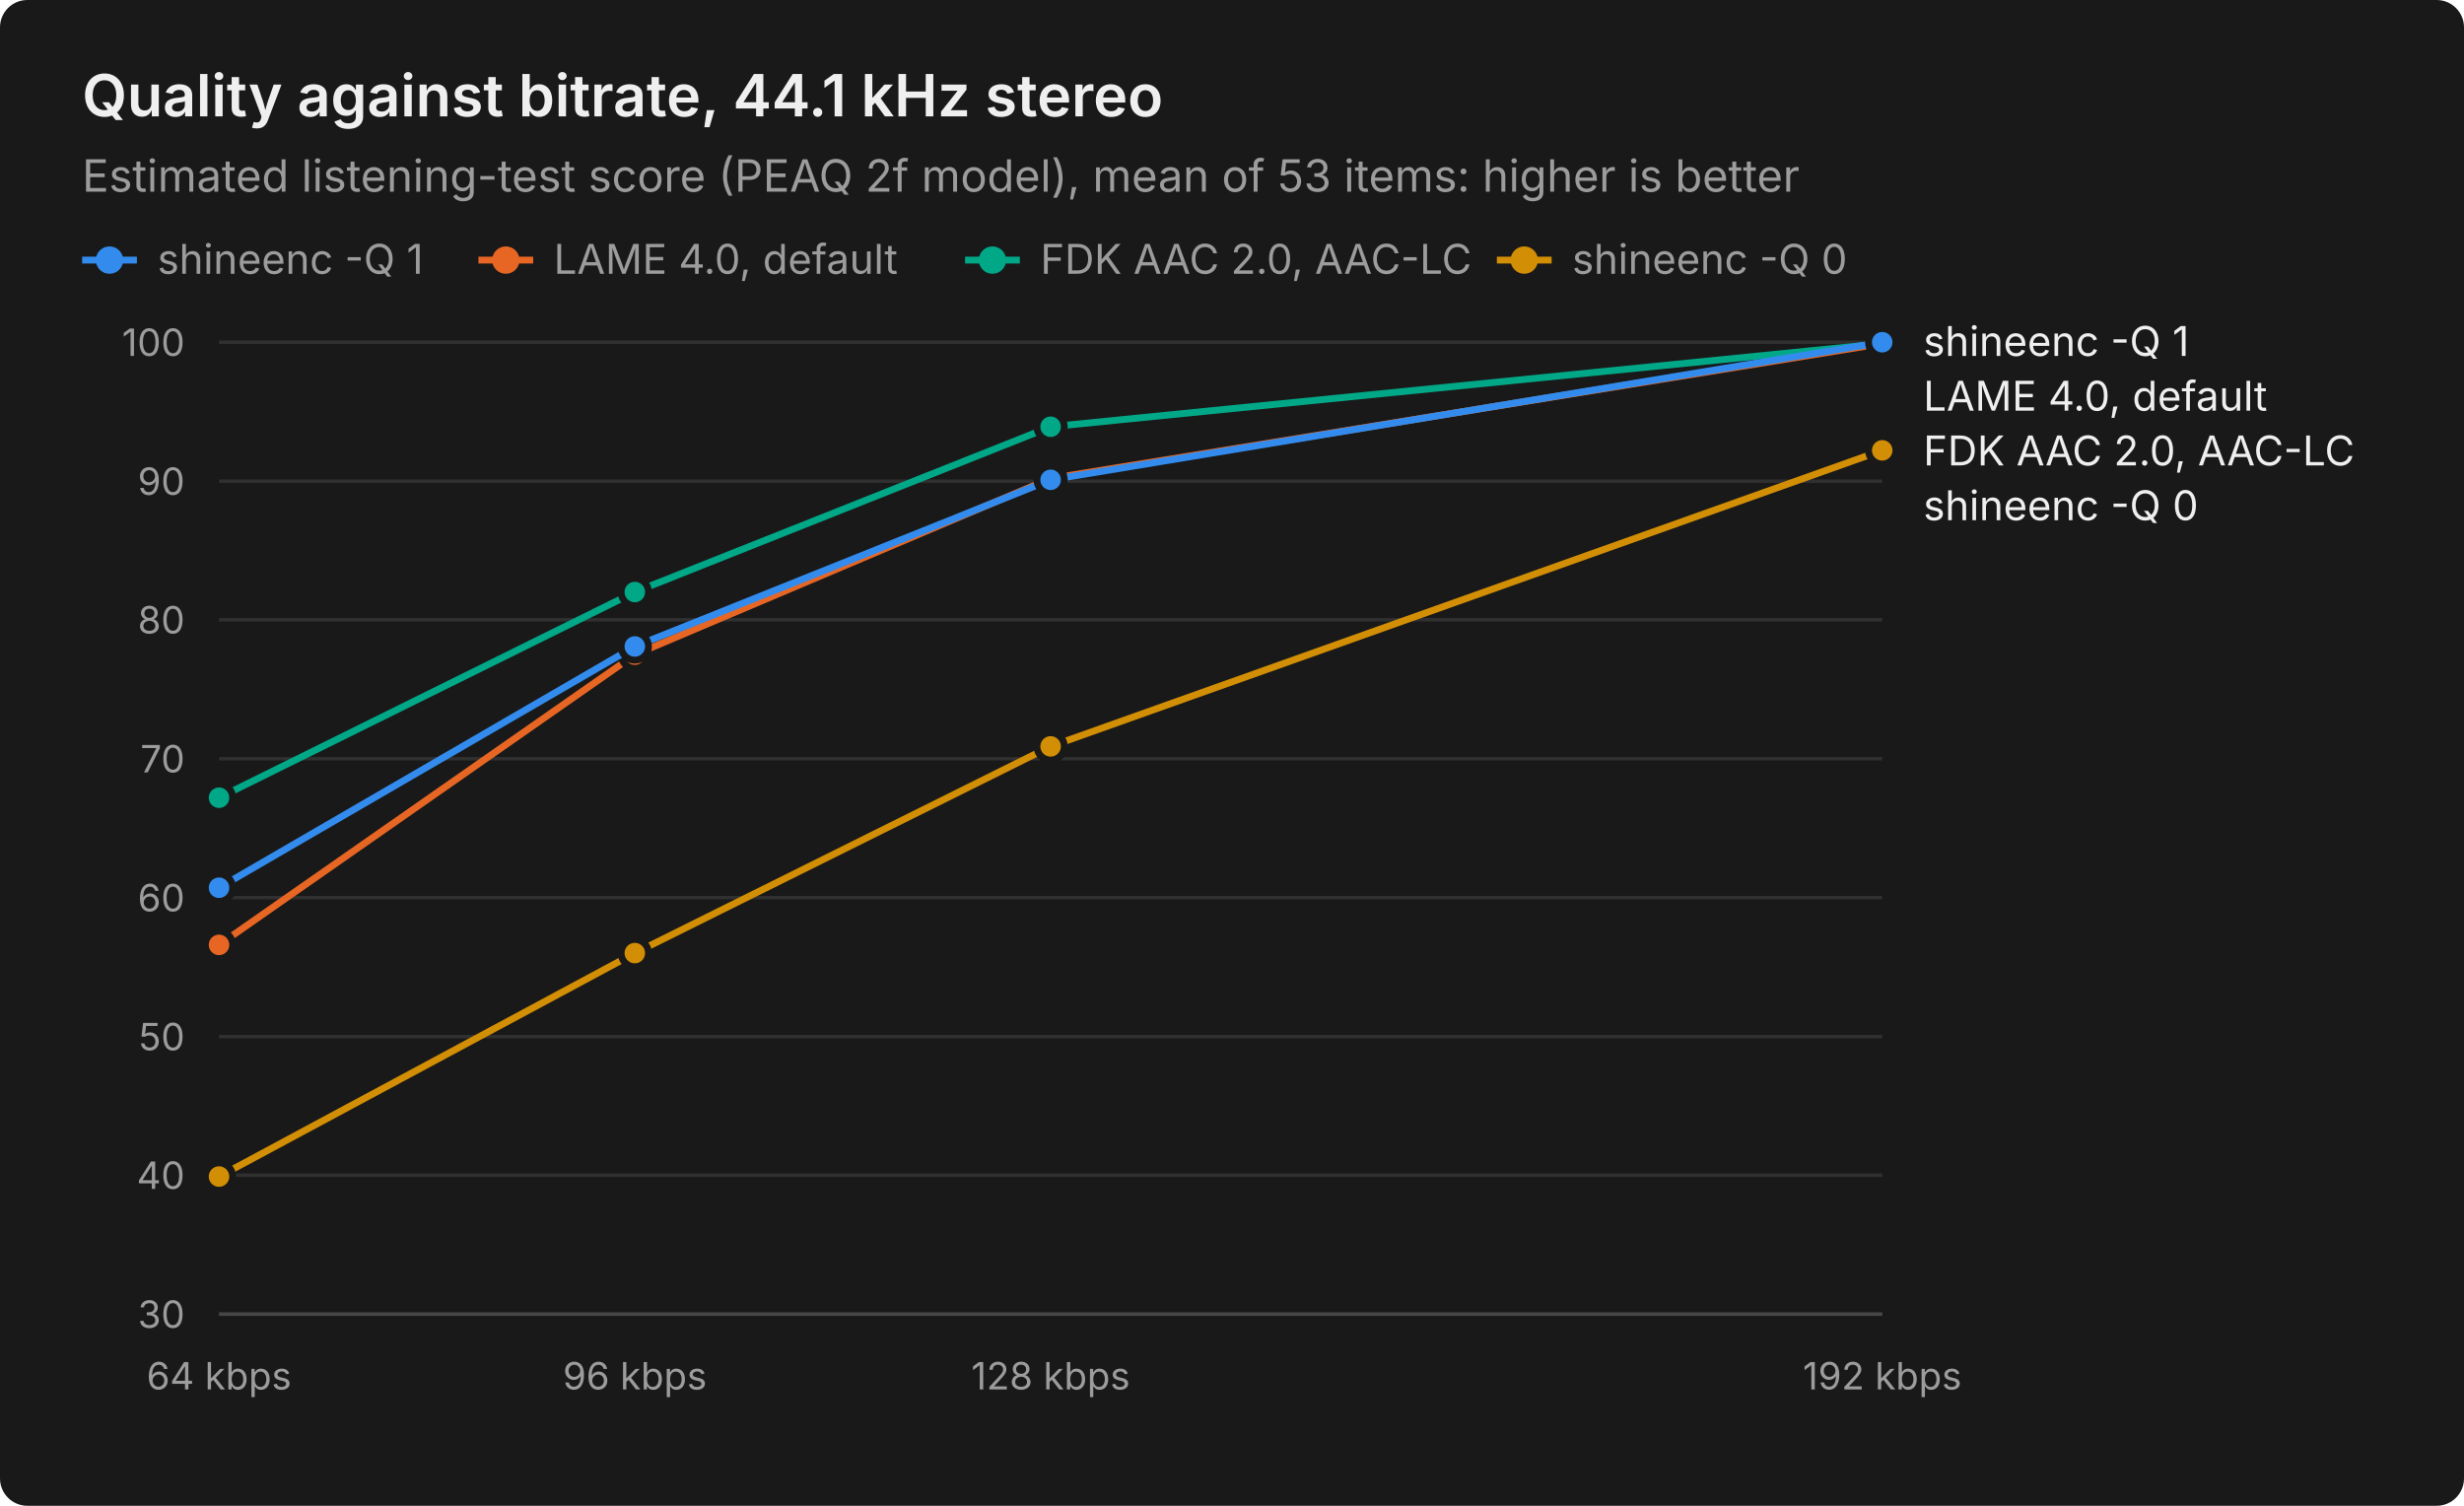
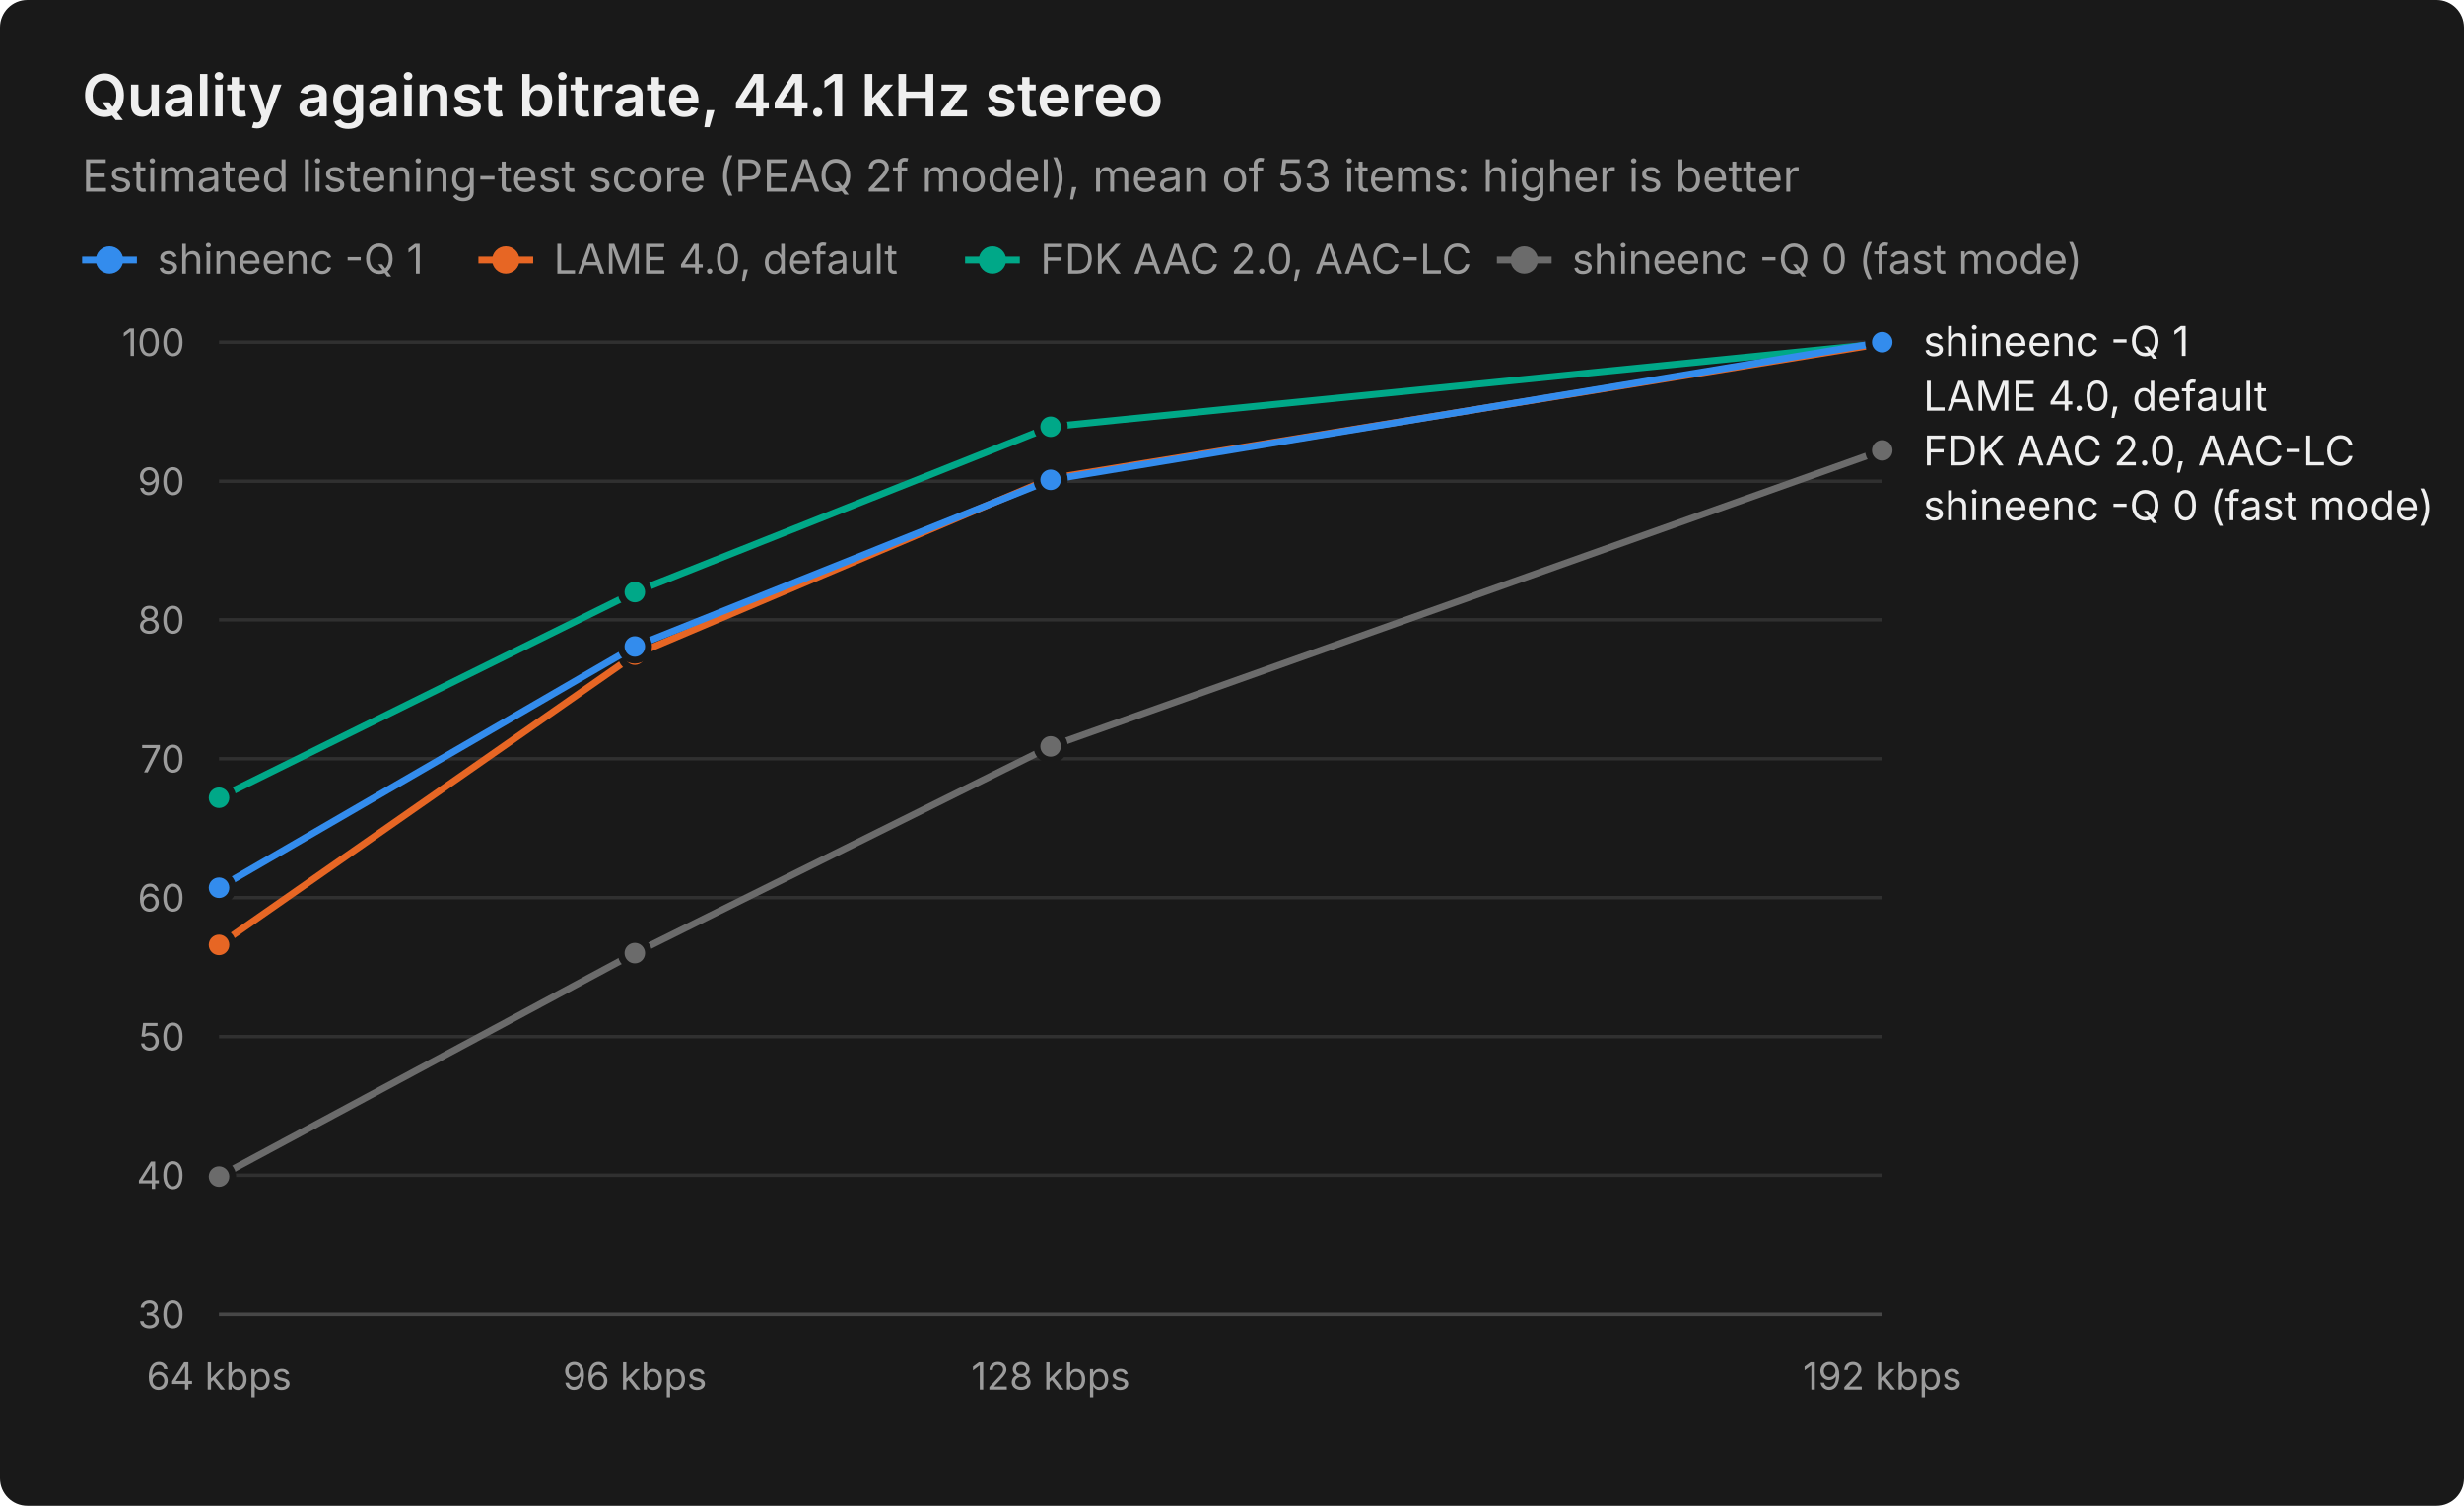
<svg xmlns="http://www.w3.org/2000/svg" width="720" height="440" viewBox="0 0 720 440" role="img" aria-label="Quality against bitrate, 44.1 kHz stereo" font-family="system-ui, -apple-system, &quot;Segoe UI&quot;, sans-serif">
  <rect width="720" height="440" rx="8" fill="#191919" />
  <text x="24.0" y="34.0" fill="#efefef" font-size="17" text-anchor="start" font-weight="600">Quality against bitrate, 44.1 kHz stereo</text>
  <text x="24.0" y="56.0" fill="#9c9c9c" font-size="13" text-anchor="start" font-weight="normal">Estimated listening-test score (PEAQ 2f model), mean of 53 items: higher is better</text>
  <line x1="24" y1="76" x2="40" y2="76" stroke="#338ced" stroke-width="2" />
  <circle cx="32" cy="76" r="4" fill="#338ced" />
  <text x="46.0" y="80.0" fill="#9c9c9c" font-size="12" text-anchor="start" font-weight="normal">shineenc -Q 1</text>
  <line x1="139.8" y1="76" x2="155.8" y2="76" stroke="#e76624" stroke-width="2" />
  <circle cx="147.8" cy="76" r="4" fill="#e76624" />
  <text x="161.8" y="80.0" fill="#9c9c9c" font-size="12" text-anchor="start" font-weight="normal">LAME 4.0, default</text>
  <line x1="282.0" y1="76" x2="298.0" y2="76" stroke="#00a888" stroke-width="2" />
  <circle cx="290.0" cy="76" r="4" fill="#00a888" />
  <text x="304.0" y="80.0" fill="#9c9c9c" font-size="12" text-anchor="start" font-weight="normal">FDK AAC 2.0, AAC-LC</text>
-   <line x1="437.4" y1="76" x2="453.4" y2="76" stroke="#d28e05" stroke-width="2" />
-   <circle cx="445.4" cy="76" r="4" fill="#d28e05" />
-   <text x="459.4" y="80.0" fill="#9c9c9c" font-size="12" text-anchor="start" font-weight="normal">shineenc -Q 0</text>
+   <line x1="437.4" y1="76" x2="453.4" y2="76" stroke="#6b6b6b" stroke-width="2" />
+   <circle cx="445.4" cy="76" r="4" fill="#6b6b6b" />
+   <text x="459.4" y="80.0" fill="#9c9c9c" font-size="12" text-anchor="start" font-weight="normal">shineenc -Q 0 (fast mode)</text>
  <line x1="64" y1="384.0" x2="550" y2="384.0" stroke="#303030" />
  <text x="54.0" y="388.0" fill="#9c9c9c" font-size="11" text-anchor="end" font-weight="normal">30</text>
  <line x1="64" y1="343.4" x2="550" y2="343.4" stroke="#303030" />
  <text x="54.0" y="347.4" fill="#9c9c9c" font-size="11" text-anchor="end" font-weight="normal">40</text>
  <line x1="64" y1="302.9" x2="550" y2="302.9" stroke="#303030" />
  <text x="54.0" y="306.9" fill="#9c9c9c" font-size="11" text-anchor="end" font-weight="normal">50</text>
  <line x1="64" y1="262.3" x2="550" y2="262.3" stroke="#303030" />
  <text x="54.0" y="266.3" fill="#9c9c9c" font-size="11" text-anchor="end" font-weight="normal">60</text>
  <line x1="64" y1="221.7" x2="550" y2="221.7" stroke="#303030" />
  <text x="54.0" y="225.7" fill="#9c9c9c" font-size="11" text-anchor="end" font-weight="normal">70</text>
  <line x1="64" y1="181.1" x2="550" y2="181.1" stroke="#303030" />
  <text x="54.0" y="185.1" fill="#9c9c9c" font-size="11" text-anchor="end" font-weight="normal">80</text>
  <line x1="64" y1="140.6" x2="550" y2="140.6" stroke="#303030" />
  <text x="54.0" y="144.6" fill="#9c9c9c" font-size="11" text-anchor="end" font-weight="normal">90</text>
  <line x1="64" y1="100.0" x2="550" y2="100.0" stroke="#303030" />
  <text x="54.0" y="104.0" fill="#9c9c9c" font-size="11" text-anchor="end" font-weight="normal">100</text>
  <text x="64.0" y="406.0" fill="#9c9c9c" font-size="11" text-anchor="middle" font-weight="normal">64 kbps</text>
  <text x="185.5" y="406.0" fill="#9c9c9c" font-size="11" text-anchor="middle" font-weight="normal">96 kbps</text>
  <text x="307.0" y="406.0" fill="#9c9c9c" font-size="11" text-anchor="middle" font-weight="normal">128 kbps</text>
  <text x="550.0" y="406.0" fill="#9c9c9c" font-size="11" text-anchor="middle" font-weight="normal">192 kbps</text>
  <line x1="64" y1="384" x2="550" y2="384" stroke="#474747" />
-   <polyline points="64.0,343.8 185.5,278.5 307.0,218.1 550.0,131.6" fill="none" stroke="#d28e05" stroke-width="2" stroke-linejoin="round" />
-   <circle cx="64.0" cy="343.8" r="4" fill="#d28e05" stroke="#191919" stroke-width="2" />
-   <circle cx="185.5" cy="278.5" r="4" fill="#d28e05" stroke="#191919" stroke-width="2" />
-   <circle cx="307.0" cy="218.1" r="4" fill="#d28e05" stroke="#191919" stroke-width="2" />
-   <circle cx="550.0" cy="131.6" r="4" fill="#d28e05" stroke="#191919" stroke-width="2" />
-   <text x="562.0" y="152.0" fill="#efefef" font-size="12" text-anchor="start" font-weight="normal">shineenc -Q 0</text>
+   <polyline points="64.0,343.8 185.5,278.5 307.0,218.1 550.0,131.6" fill="none" stroke="#6b6b6b" stroke-width="2" stroke-linejoin="round" />
+   <circle cx="64.0" cy="343.8" r="4" fill="#6b6b6b" stroke="#191919" stroke-width="2" />
+   <circle cx="185.5" cy="278.5" r="4" fill="#6b6b6b" stroke="#191919" stroke-width="2" />
+   <circle cx="307.0" cy="218.1" r="4" fill="#6b6b6b" stroke="#191919" stroke-width="2" />
+   <circle cx="550.0" cy="131.6" r="4" fill="#6b6b6b" stroke="#191919" stroke-width="2" />
+   <text x="562.0" y="152.0" fill="#efefef" font-size="12" text-anchor="start" font-weight="normal">shineenc -Q 0 (fast mode)</text>
  <polyline points="64.0,233.1 185.5,173.0 307.0,124.7 550.0,100.4" fill="none" stroke="#00a888" stroke-width="2" stroke-linejoin="round" />
  <circle cx="64.0" cy="233.1" r="4" fill="#00a888" stroke="#191919" stroke-width="2" />
  <circle cx="185.5" cy="173.0" r="4" fill="#00a888" stroke="#191919" stroke-width="2" />
  <circle cx="307.0" cy="124.7" r="4" fill="#00a888" stroke="#191919" stroke-width="2" />
  <circle cx="550.0" cy="100.4" r="4" fill="#00a888" stroke="#191919" stroke-width="2" />
  <text x="562.0" y="136.0" fill="#efefef" font-size="12" text-anchor="start" font-weight="normal">FDK AAC 2.0, AAC-LC</text>
  <polyline points="64.0,276.1 185.5,191.3 307.0,139.8 550.0,100.4" fill="none" stroke="#e76624" stroke-width="2" stroke-linejoin="round" />
  <circle cx="64.0" cy="276.1" r="4" fill="#e76624" stroke="#191919" stroke-width="2" />
  <circle cx="185.5" cy="191.3" r="4" fill="#e76624" stroke="#191919" stroke-width="2" />
  <circle cx="307.0" cy="139.8" r="4" fill="#e76624" stroke="#191919" stroke-width="2" />
  <circle cx="550.0" cy="100.4" r="4" fill="#e76624" stroke="#191919" stroke-width="2" />
  <text x="562.0" y="120.0" fill="#efefef" font-size="12" text-anchor="start" font-weight="normal">LAME 4.0, default</text>
  <polyline points="64.0,259.4 185.5,188.9 307.0,140.2 550.0,100.0" fill="none" stroke="#338ced" stroke-width="2" stroke-linejoin="round" />
  <circle cx="64.0" cy="259.4" r="4" fill="#338ced" stroke="#191919" stroke-width="2" />
  <circle cx="185.5" cy="188.9" r="4" fill="#338ced" stroke="#191919" stroke-width="2" />
  <circle cx="307.0" cy="140.2" r="4" fill="#338ced" stroke="#191919" stroke-width="2" />
  <circle cx="550.0" cy="100.0" r="4" fill="#338ced" stroke="#191919" stroke-width="2" />
  <text x="562.0" y="104.0" fill="#efefef" font-size="12" text-anchor="start" font-weight="normal">shineenc -Q 1</text>
</svg>
